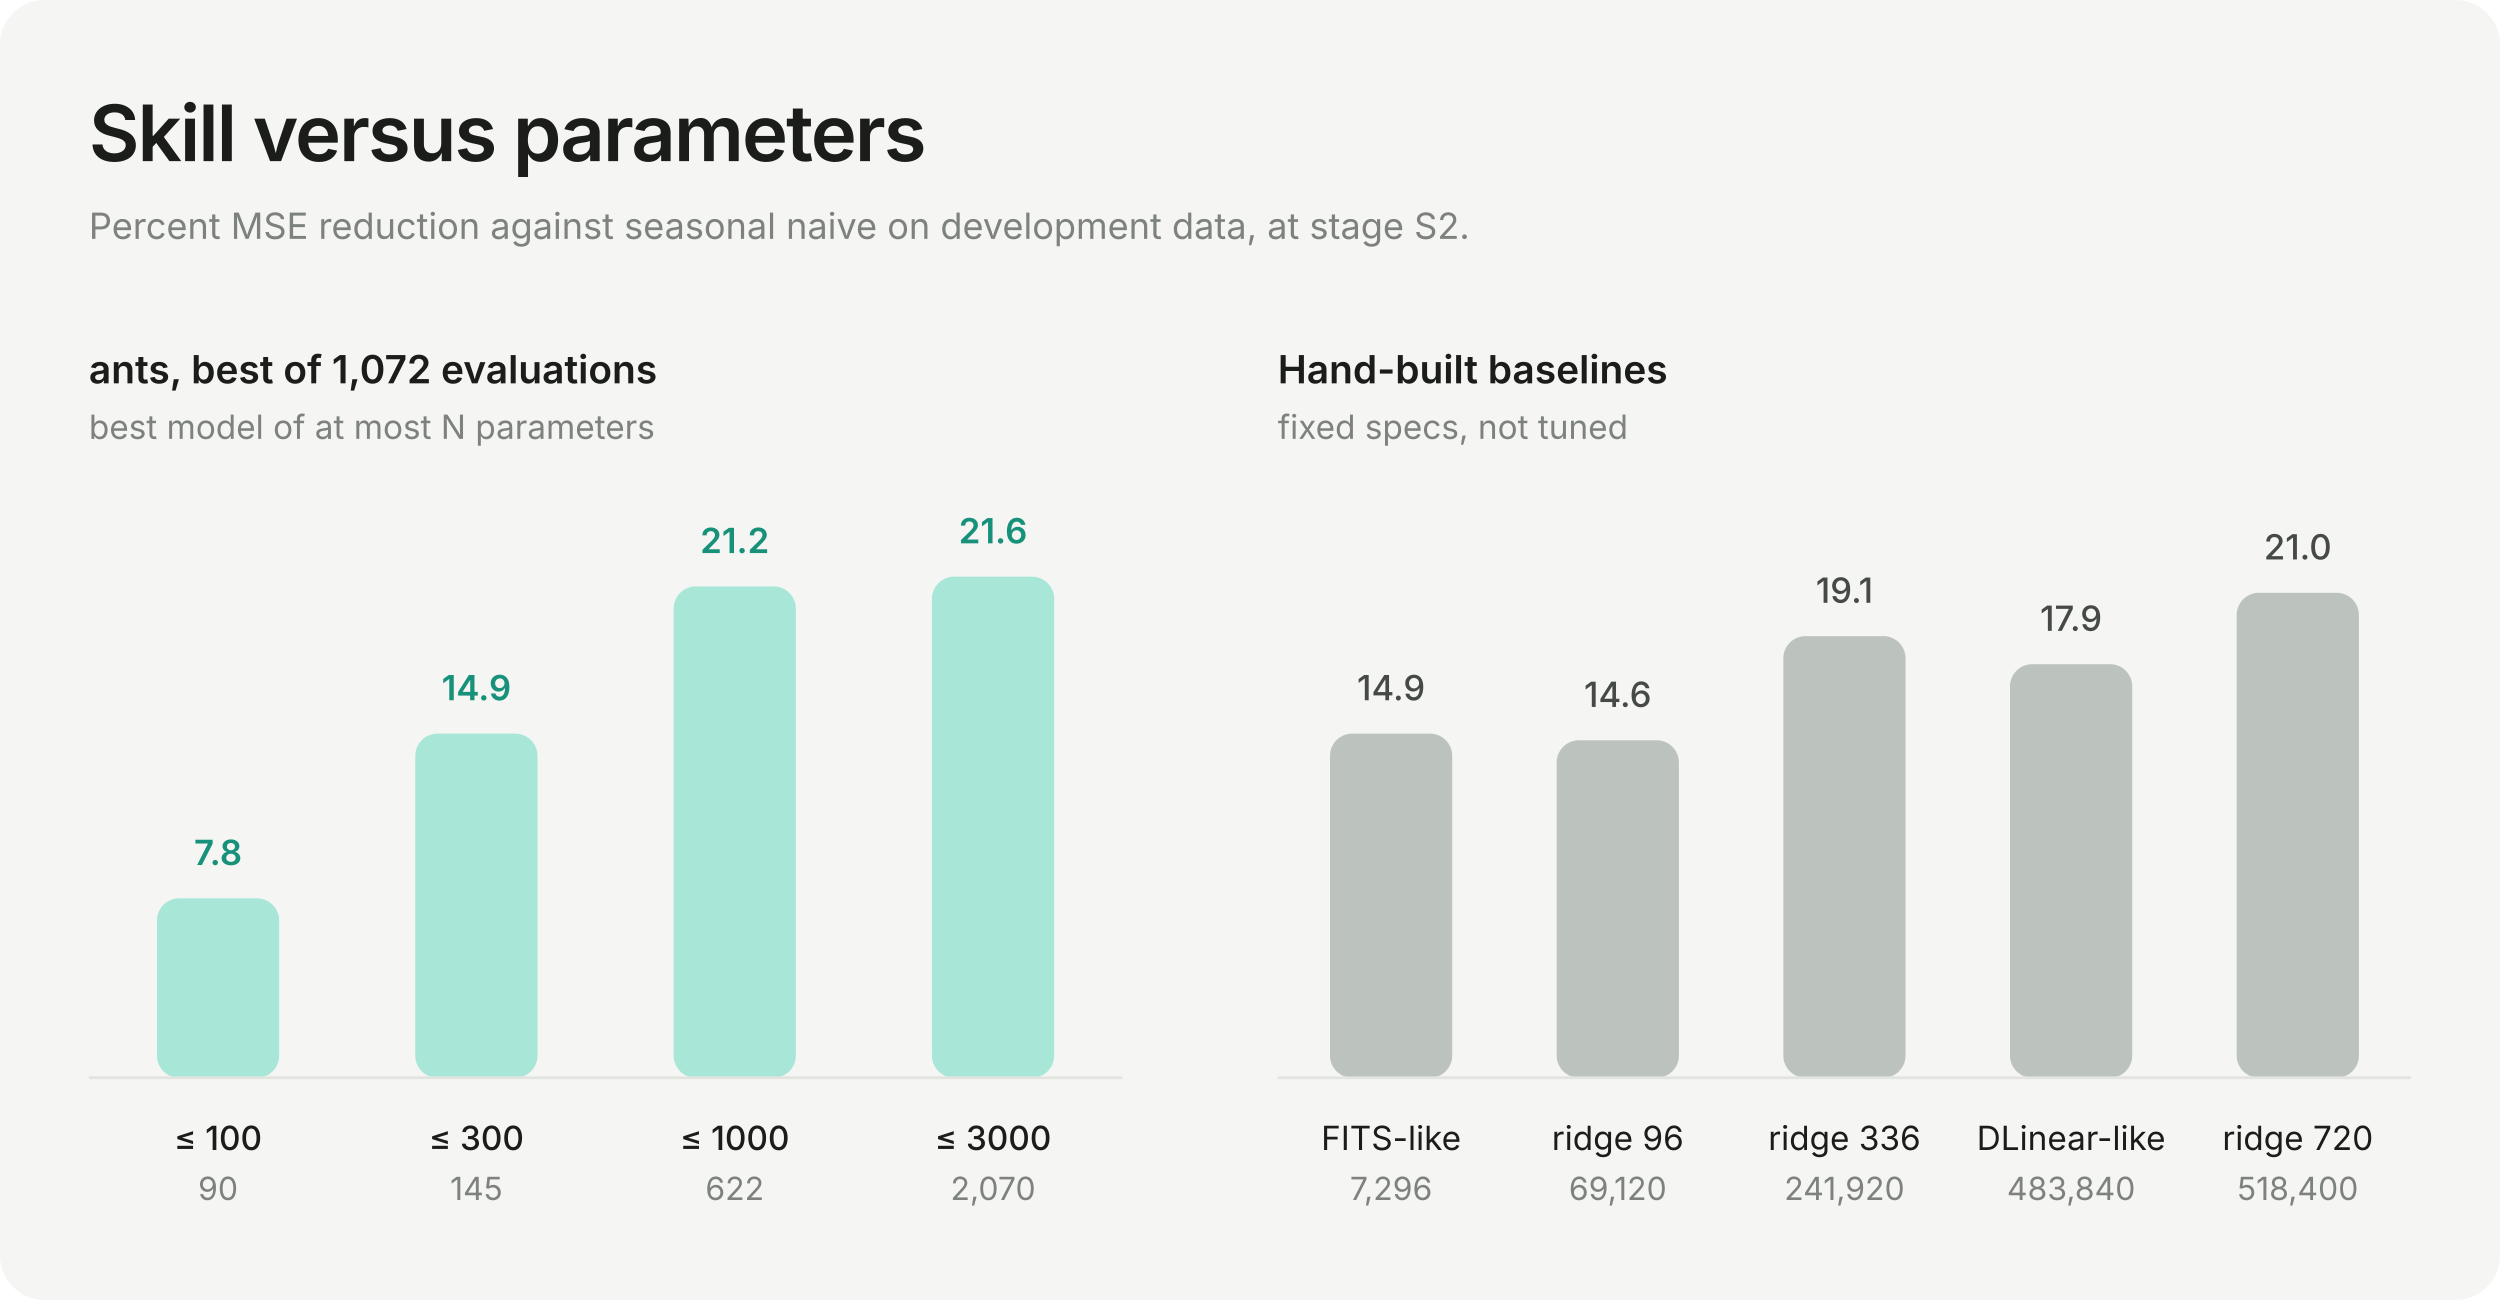
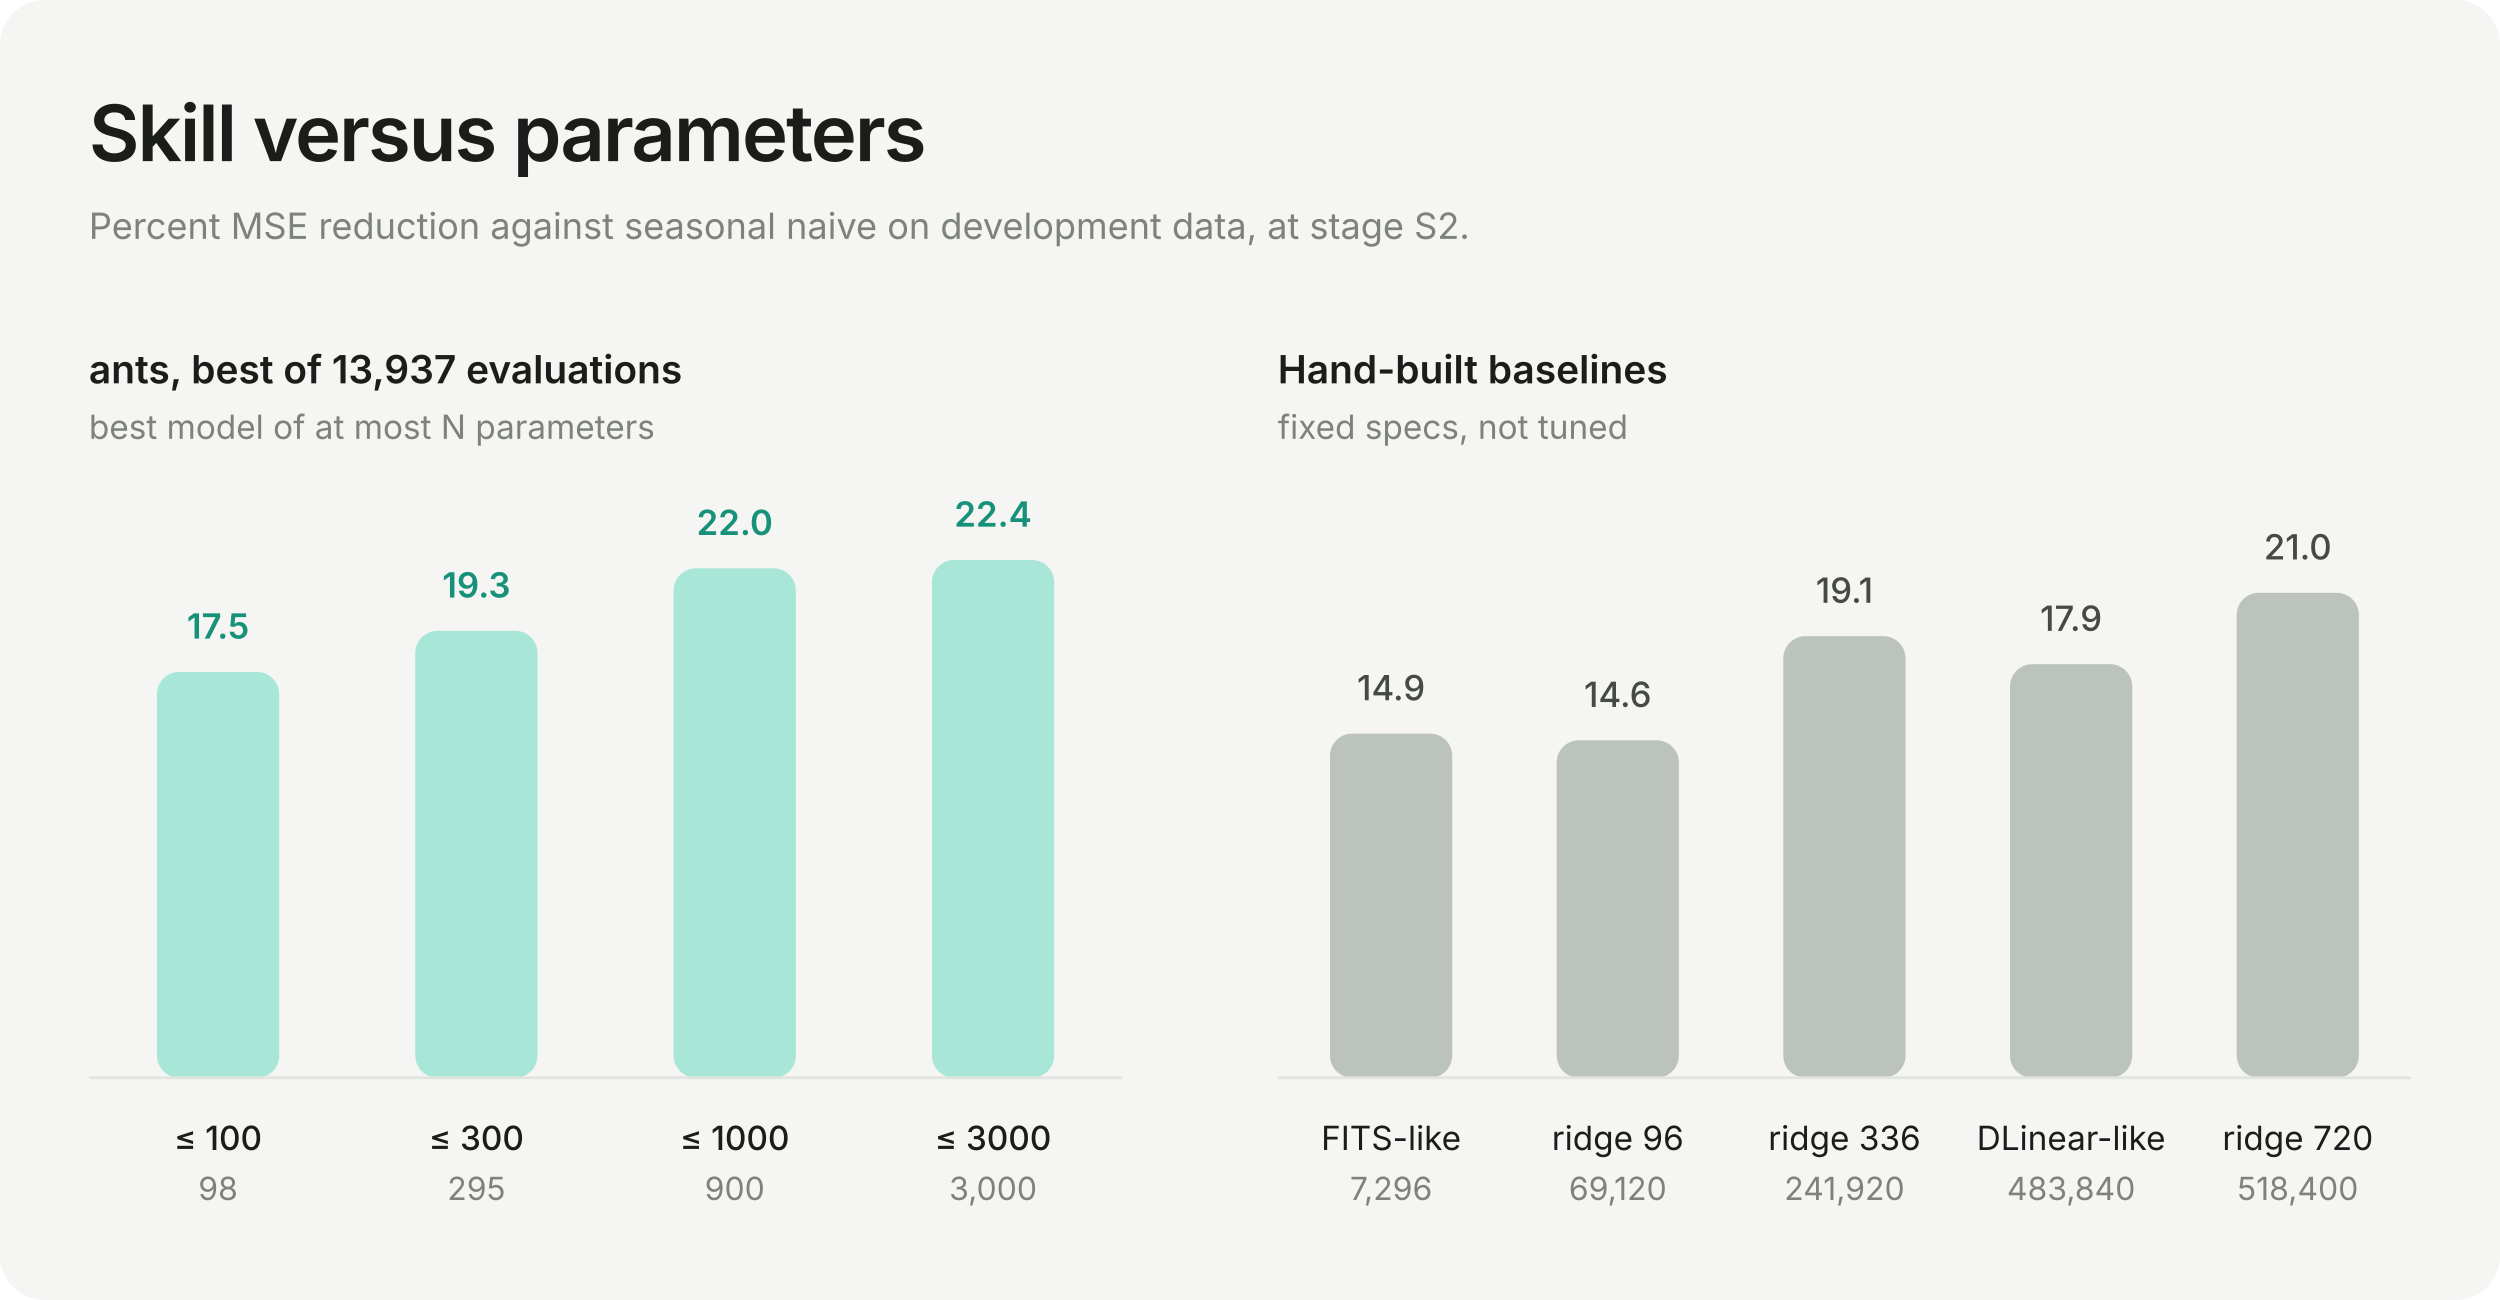
<svg xmlns="http://www.w3.org/2000/svg" viewBox="0 0 900 468" width="900" role="img" aria-label="Skill versus parameters">
  <rect width="900" height="468" rx="16" fill="#f5f5f3" />
  <text x="32.0" y="58.0" font-family="Inter,'Inter Variable',ui-sans-serif,-apple-system,BlinkMacSystemFont,'SF Pro Text','Segoe UI',Roboto,'Helvetica Neue',Arial,sans-serif" font-size="28" fill="#1b1d1b" text-anchor="start" font-weight="600" letter-spacing="-0.7" style="font-variant-numeric:tabular-nums;font-feature-settings:'tnum'">Skill versus parameters</text>
  <text x="32.0" y="86.0" font-family="Inter,'Inter Variable',ui-sans-serif,-apple-system,BlinkMacSystemFont,'SF Pro Text','Segoe UI',Roboto,'Helvetica Neue',Arial,sans-serif" font-size="13" fill="#7d827c" text-anchor="start" font-weight="400" letter-spacing="0" style="font-variant-numeric:tabular-nums;font-feature-settings:'tnum'">Percent MSE reduction against seasonal naive on development data, at stage S2.</text>
-   <text x="32.0" y="138.0" font-family="Inter,'Inter Variable',ui-sans-serif,-apple-system,BlinkMacSystemFont,'SF Pro Text','Segoe UI',Roboto,'Helvetica Neue',Arial,sans-serif" font-size="14" fill="#1b1d1b" text-anchor="start" font-weight="600" letter-spacing="0" style="font-variant-numeric:tabular-nums;font-feature-settings:'tnum'">ants, best of 1,072 evaluations</text>
+   <text x="32.0" y="138.0" font-family="Inter,'Inter Variable',ui-sans-serif,-apple-system,BlinkMacSystemFont,'SF Pro Text','Segoe UI',Roboto,'Helvetica Neue',Arial,sans-serif" font-size="14" fill="#1b1d1b" text-anchor="start" font-weight="600" letter-spacing="0" style="font-variant-numeric:tabular-nums;font-feature-settings:'tnum'">ants, best of 13,937 evaluations</text>
  <text x="32.0" y="158.0" font-family="Inter,'Inter Variable',ui-sans-serif,-apple-system,BlinkMacSystemFont,'SF Pro Text','Segoe UI',Roboto,'Helvetica Neue',Arial,sans-serif" font-size="12" fill="#7d827c" text-anchor="start" font-weight="400" letter-spacing="0" style="font-variant-numeric:tabular-nums;font-feature-settings:'tnum'">best model of at most N parameters</text>
-   <rect x="56.5" y="323.4" width="44" height="64.6" rx="8" fill="#a8e6d7" />
-   <text x="78.5" y="311.4" font-family="Inter,'Inter Variable',ui-sans-serif,-apple-system,BlinkMacSystemFont,'SF Pro Text','Segoe UI',Roboto,'Helvetica Neue',Arial,sans-serif" font-size="12.5" fill="#17917a" text-anchor="middle" font-weight="600" letter-spacing="0" style="font-variant-numeric:tabular-nums;font-feature-settings:'tnum'">7.8</text>
+   <rect x="56.5" y="241.9" width="44" height="146.1" rx="8" fill="#a8e6d7" />
+   <text x="78.5" y="229.9" font-family="Inter,'Inter Variable',ui-sans-serif,-apple-system,BlinkMacSystemFont,'SF Pro Text','Segoe UI',Roboto,'Helvetica Neue',Arial,sans-serif" font-size="12.5" fill="#17917a" text-anchor="middle" font-weight="600" letter-spacing="0" style="font-variant-numeric:tabular-nums;font-feature-settings:'tnum'">17.5</text>
  <text x="78.5" y="414.0" font-family="Inter,'Inter Variable',ui-sans-serif,-apple-system,BlinkMacSystemFont,'SF Pro Text','Segoe UI',Roboto,'Helvetica Neue',Arial,sans-serif" font-size="12" fill="#1b1d1b" text-anchor="middle" font-weight="500" letter-spacing="0" style="font-variant-numeric:tabular-nums;font-feature-settings:'tnum'">≤ 100</text>
-   <text x="78.5" y="432.0" font-family="Inter,'Inter Variable',ui-sans-serif,-apple-system,BlinkMacSystemFont,'SF Pro Text','Segoe UI',Roboto,'Helvetica Neue',Arial,sans-serif" font-size="11.5" fill="#7d827c" text-anchor="middle" font-weight="400" letter-spacing="0" style="font-variant-numeric:tabular-nums;font-feature-settings:'tnum'">90</text>
-   <rect x="149.5" y="264.1" width="44" height="123.9" rx="8" fill="#a8e6d7" />
-   <text x="171.5" y="252.1" font-family="Inter,'Inter Variable',ui-sans-serif,-apple-system,BlinkMacSystemFont,'SF Pro Text','Segoe UI',Roboto,'Helvetica Neue',Arial,sans-serif" font-size="12.5" fill="#17917a" text-anchor="middle" font-weight="600" letter-spacing="0" style="font-variant-numeric:tabular-nums;font-feature-settings:'tnum'">14.9</text>
+   <text x="78.5" y="432.0" font-family="Inter,'Inter Variable',ui-sans-serif,-apple-system,BlinkMacSystemFont,'SF Pro Text','Segoe UI',Roboto,'Helvetica Neue',Arial,sans-serif" font-size="11.5" fill="#7d827c" text-anchor="middle" font-weight="400" letter-spacing="0" style="font-variant-numeric:tabular-nums;font-feature-settings:'tnum'">98</text>
+   <rect x="149.5" y="227.1" width="44" height="160.9" rx="8" fill="#a8e6d7" />
+   <text x="171.5" y="215.1" font-family="Inter,'Inter Variable',ui-sans-serif,-apple-system,BlinkMacSystemFont,'SF Pro Text','Segoe UI',Roboto,'Helvetica Neue',Arial,sans-serif" font-size="12.5" fill="#17917a" text-anchor="middle" font-weight="600" letter-spacing="0" style="font-variant-numeric:tabular-nums;font-feature-settings:'tnum'">19.3</text>
  <text x="171.5" y="414.0" font-family="Inter,'Inter Variable',ui-sans-serif,-apple-system,BlinkMacSystemFont,'SF Pro Text','Segoe UI',Roboto,'Helvetica Neue',Arial,sans-serif" font-size="12" fill="#1b1d1b" text-anchor="middle" font-weight="500" letter-spacing="0" style="font-variant-numeric:tabular-nums;font-feature-settings:'tnum'">≤ 300</text>
-   <text x="171.5" y="432.0" font-family="Inter,'Inter Variable',ui-sans-serif,-apple-system,BlinkMacSystemFont,'SF Pro Text','Segoe UI',Roboto,'Helvetica Neue',Arial,sans-serif" font-size="11.5" fill="#7d827c" text-anchor="middle" font-weight="400" letter-spacing="0" style="font-variant-numeric:tabular-nums;font-feature-settings:'tnum'">145</text>
-   <rect x="242.5" y="211.1" width="44" height="176.9" rx="8" fill="#a8e6d7" />
-   <text x="264.5" y="199.1" font-family="Inter,'Inter Variable',ui-sans-serif,-apple-system,BlinkMacSystemFont,'SF Pro Text','Segoe UI',Roboto,'Helvetica Neue',Arial,sans-serif" font-size="12.5" fill="#17917a" text-anchor="middle" font-weight="600" letter-spacing="0" style="font-variant-numeric:tabular-nums;font-feature-settings:'tnum'">21.2</text>
+   <text x="171.5" y="432.0" font-family="Inter,'Inter Variable',ui-sans-serif,-apple-system,BlinkMacSystemFont,'SF Pro Text','Segoe UI',Roboto,'Helvetica Neue',Arial,sans-serif" font-size="11.5" fill="#7d827c" text-anchor="middle" font-weight="400" letter-spacing="0" style="font-variant-numeric:tabular-nums;font-feature-settings:'tnum'">295</text>
+   <rect x="242.5" y="204.6" width="44" height="183.4" rx="8" fill="#a8e6d7" />
+   <text x="264.5" y="192.6" font-family="Inter,'Inter Variable',ui-sans-serif,-apple-system,BlinkMacSystemFont,'SF Pro Text','Segoe UI',Roboto,'Helvetica Neue',Arial,sans-serif" font-size="12.5" fill="#17917a" text-anchor="middle" font-weight="600" letter-spacing="0" style="font-variant-numeric:tabular-nums;font-feature-settings:'tnum'">22.0</text>
  <text x="264.5" y="414.0" font-family="Inter,'Inter Variable',ui-sans-serif,-apple-system,BlinkMacSystemFont,'SF Pro Text','Segoe UI',Roboto,'Helvetica Neue',Arial,sans-serif" font-size="12" fill="#1b1d1b" text-anchor="middle" font-weight="500" letter-spacing="0" style="font-variant-numeric:tabular-nums;font-feature-settings:'tnum'">≤ 1000</text>
-   <text x="264.5" y="432.0" font-family="Inter,'Inter Variable',ui-sans-serif,-apple-system,BlinkMacSystemFont,'SF Pro Text','Segoe UI',Roboto,'Helvetica Neue',Arial,sans-serif" font-size="11.5" fill="#7d827c" text-anchor="middle" font-weight="400" letter-spacing="0" style="font-variant-numeric:tabular-nums;font-feature-settings:'tnum'">622</text>
-   <rect x="335.5" y="207.6" width="44" height="180.4" rx="8" fill="#a8e6d7" />
-   <text x="357.5" y="195.6" font-family="Inter,'Inter Variable',ui-sans-serif,-apple-system,BlinkMacSystemFont,'SF Pro Text','Segoe UI',Roboto,'Helvetica Neue',Arial,sans-serif" font-size="12.5" fill="#17917a" text-anchor="middle" font-weight="600" letter-spacing="0" style="font-variant-numeric:tabular-nums;font-feature-settings:'tnum'">21.6</text>
+   <text x="264.5" y="432.0" font-family="Inter,'Inter Variable',ui-sans-serif,-apple-system,BlinkMacSystemFont,'SF Pro Text','Segoe UI',Roboto,'Helvetica Neue',Arial,sans-serif" font-size="11.5" fill="#7d827c" text-anchor="middle" font-weight="400" letter-spacing="0" style="font-variant-numeric:tabular-nums;font-feature-settings:'tnum'">900</text>
+   <rect x="335.5" y="201.6" width="44" height="186.4" rx="8" fill="#a8e6d7" />
+   <text x="357.5" y="189.6" font-family="Inter,'Inter Variable',ui-sans-serif,-apple-system,BlinkMacSystemFont,'SF Pro Text','Segoe UI',Roboto,'Helvetica Neue',Arial,sans-serif" font-size="12.5" fill="#17917a" text-anchor="middle" font-weight="600" letter-spacing="0" style="font-variant-numeric:tabular-nums;font-feature-settings:'tnum'">22.4</text>
  <text x="357.5" y="414.0" font-family="Inter,'Inter Variable',ui-sans-serif,-apple-system,BlinkMacSystemFont,'SF Pro Text','Segoe UI',Roboto,'Helvetica Neue',Arial,sans-serif" font-size="12" fill="#1b1d1b" text-anchor="middle" font-weight="500" letter-spacing="0" style="font-variant-numeric:tabular-nums;font-feature-settings:'tnum'">≤ 3000</text>
-   <text x="357.5" y="432.0" font-family="Inter,'Inter Variable',ui-sans-serif,-apple-system,BlinkMacSystemFont,'SF Pro Text','Segoe UI',Roboto,'Helvetica Neue',Arial,sans-serif" font-size="11.5" fill="#7d827c" text-anchor="middle" font-weight="400" letter-spacing="0" style="font-variant-numeric:tabular-nums;font-feature-settings:'tnum'">2,070</text>
+   <text x="357.5" y="432.0" font-family="Inter,'Inter Variable',ui-sans-serif,-apple-system,BlinkMacSystemFont,'SF Pro Text','Segoe UI',Roboto,'Helvetica Neue',Arial,sans-serif" font-size="11.5" fill="#7d827c" text-anchor="middle" font-weight="400" letter-spacing="0" style="font-variant-numeric:tabular-nums;font-feature-settings:'tnum'">3,000</text>
  <line x1="32" x2="404" y1="388" y2="388" stroke="#e2e4df" />
  <text x="460.0" y="138.0" font-family="Inter,'Inter Variable',ui-sans-serif,-apple-system,BlinkMacSystemFont,'SF Pro Text','Segoe UI',Roboto,'Helvetica Neue',Arial,sans-serif" font-size="14" fill="#1b1d1b" text-anchor="start" font-weight="600" letter-spacing="0" style="font-variant-numeric:tabular-nums;font-feature-settings:'tnum'">Hand-built baselines</text>
  <text x="460.0" y="158.0" font-family="Inter,'Inter Variable',ui-sans-serif,-apple-system,BlinkMacSystemFont,'SF Pro Text','Segoe UI',Roboto,'Helvetica Neue',Arial,sans-serif" font-size="12" fill="#7d827c" text-anchor="start" font-weight="400" letter-spacing="0" style="font-variant-numeric:tabular-nums;font-feature-settings:'tnum'">fixed specs, not tuned</text>
  <rect x="478.8" y="264.1" width="44" height="123.9" rx="8" fill="#bcc3be" />
  <text x="500.8" y="252.1" font-family="Inter,'Inter Variable',ui-sans-serif,-apple-system,BlinkMacSystemFont,'SF Pro Text','Segoe UI',Roboto,'Helvetica Neue',Arial,sans-serif" font-size="12.5" fill="#454a46" text-anchor="middle" font-weight="500" letter-spacing="0" style="font-variant-numeric:tabular-nums;font-feature-settings:'tnum'">14.9</text>
  <text x="500.8" y="414.0" font-family="Inter,'Inter Variable',ui-sans-serif,-apple-system,BlinkMacSystemFont,'SF Pro Text','Segoe UI',Roboto,'Helvetica Neue',Arial,sans-serif" font-size="12" fill="#1b1d1b" text-anchor="middle" font-weight="400" letter-spacing="0" style="font-variant-numeric:tabular-nums;font-feature-settings:'tnum'">FITS-like</text>
  <text x="500.8" y="432.0" font-family="Inter,'Inter Variable',ui-sans-serif,-apple-system,BlinkMacSystemFont,'SF Pro Text','Segoe UI',Roboto,'Helvetica Neue',Arial,sans-serif" font-size="11.5" fill="#7d827c" text-anchor="middle" font-weight="400" letter-spacing="0" style="font-variant-numeric:tabular-nums;font-feature-settings:'tnum'">7,296</text>
  <rect x="560.4" y="266.5" width="44" height="121.5" rx="8" fill="#bcc3be" />
  <text x="582.4" y="254.5" font-family="Inter,'Inter Variable',ui-sans-serif,-apple-system,BlinkMacSystemFont,'SF Pro Text','Segoe UI',Roboto,'Helvetica Neue',Arial,sans-serif" font-size="12.5" fill="#454a46" text-anchor="middle" font-weight="500" letter-spacing="0" style="font-variant-numeric:tabular-nums;font-feature-settings:'tnum'">14.6</text>
  <text x="582.4" y="414.0" font-family="Inter,'Inter Variable',ui-sans-serif,-apple-system,BlinkMacSystemFont,'SF Pro Text','Segoe UI',Roboto,'Helvetica Neue',Arial,sans-serif" font-size="12" fill="#1b1d1b" text-anchor="middle" font-weight="400" letter-spacing="0" style="font-variant-numeric:tabular-nums;font-feature-settings:'tnum'">ridge 96</text>
  <text x="582.4" y="432.0" font-family="Inter,'Inter Variable',ui-sans-serif,-apple-system,BlinkMacSystemFont,'SF Pro Text','Segoe UI',Roboto,'Helvetica Neue',Arial,sans-serif" font-size="11.5" fill="#7d827c" text-anchor="middle" font-weight="400" letter-spacing="0" style="font-variant-numeric:tabular-nums;font-feature-settings:'tnum'">69,120</text>
  <rect x="642.0" y="229.0" width="44" height="159.0" rx="8" fill="#bcc3be" />
  <text x="664.0" y="217.0" font-family="Inter,'Inter Variable',ui-sans-serif,-apple-system,BlinkMacSystemFont,'SF Pro Text','Segoe UI',Roboto,'Helvetica Neue',Arial,sans-serif" font-size="12.5" fill="#454a46" text-anchor="middle" font-weight="500" letter-spacing="0" style="font-variant-numeric:tabular-nums;font-feature-settings:'tnum'">19.1</text>
  <text x="664.0" y="414.0" font-family="Inter,'Inter Variable',ui-sans-serif,-apple-system,BlinkMacSystemFont,'SF Pro Text','Segoe UI',Roboto,'Helvetica Neue',Arial,sans-serif" font-size="12" fill="#1b1d1b" text-anchor="middle" font-weight="400" letter-spacing="0" style="font-variant-numeric:tabular-nums;font-feature-settings:'tnum'">ridge 336</text>
  <text x="664.0" y="432.0" font-family="Inter,'Inter Variable',ui-sans-serif,-apple-system,BlinkMacSystemFont,'SF Pro Text','Segoe UI',Roboto,'Helvetica Neue',Arial,sans-serif" font-size="11.5" fill="#7d827c" text-anchor="middle" font-weight="400" letter-spacing="0" style="font-variant-numeric:tabular-nums;font-feature-settings:'tnum'">241,920</text>
  <rect x="723.6" y="239.1" width="44" height="148.9" rx="8" fill="#bcc3be" />
  <text x="745.6" y="227.1" font-family="Inter,'Inter Variable',ui-sans-serif,-apple-system,BlinkMacSystemFont,'SF Pro Text','Segoe UI',Roboto,'Helvetica Neue',Arial,sans-serif" font-size="12.5" fill="#454a46" text-anchor="middle" font-weight="500" letter-spacing="0" style="font-variant-numeric:tabular-nums;font-feature-settings:'tnum'">17.9</text>
  <text x="745.6" y="414.0" font-family="Inter,'Inter Variable',ui-sans-serif,-apple-system,BlinkMacSystemFont,'SF Pro Text','Segoe UI',Roboto,'Helvetica Neue',Arial,sans-serif" font-size="12" fill="#1b1d1b" text-anchor="middle" font-weight="400" letter-spacing="0" style="font-variant-numeric:tabular-nums;font-feature-settings:'tnum'">DLinear-like</text>
  <text x="745.6" y="432.0" font-family="Inter,'Inter Variable',ui-sans-serif,-apple-system,BlinkMacSystemFont,'SF Pro Text','Segoe UI',Roboto,'Helvetica Neue',Arial,sans-serif" font-size="11.5" fill="#7d827c" text-anchor="middle" font-weight="400" letter-spacing="0" style="font-variant-numeric:tabular-nums;font-feature-settings:'tnum'">483,840</text>
  <rect x="805.2" y="213.4" width="44" height="174.6" rx="8" fill="#bcc3be" />
  <text x="827.2" y="201.4" font-family="Inter,'Inter Variable',ui-sans-serif,-apple-system,BlinkMacSystemFont,'SF Pro Text','Segoe UI',Roboto,'Helvetica Neue',Arial,sans-serif" font-size="12.5" fill="#454a46" text-anchor="middle" font-weight="500" letter-spacing="0" style="font-variant-numeric:tabular-nums;font-feature-settings:'tnum'">21.0</text>
  <text x="827.2" y="414.0" font-family="Inter,'Inter Variable',ui-sans-serif,-apple-system,BlinkMacSystemFont,'SF Pro Text','Segoe UI',Roboto,'Helvetica Neue',Arial,sans-serif" font-size="12" fill="#1b1d1b" text-anchor="middle" font-weight="400" letter-spacing="0" style="font-variant-numeric:tabular-nums;font-feature-settings:'tnum'">ridge 720</text>
  <text x="827.2" y="432.0" font-family="Inter,'Inter Variable',ui-sans-serif,-apple-system,BlinkMacSystemFont,'SF Pro Text','Segoe UI',Roboto,'Helvetica Neue',Arial,sans-serif" font-size="11.5" fill="#7d827c" text-anchor="middle" font-weight="400" letter-spacing="0" style="font-variant-numeric:tabular-nums;font-feature-settings:'tnum'">518,400</text>
  <line x1="460" x2="868" y1="388" y2="388" stroke="#e2e4df" />
</svg>
